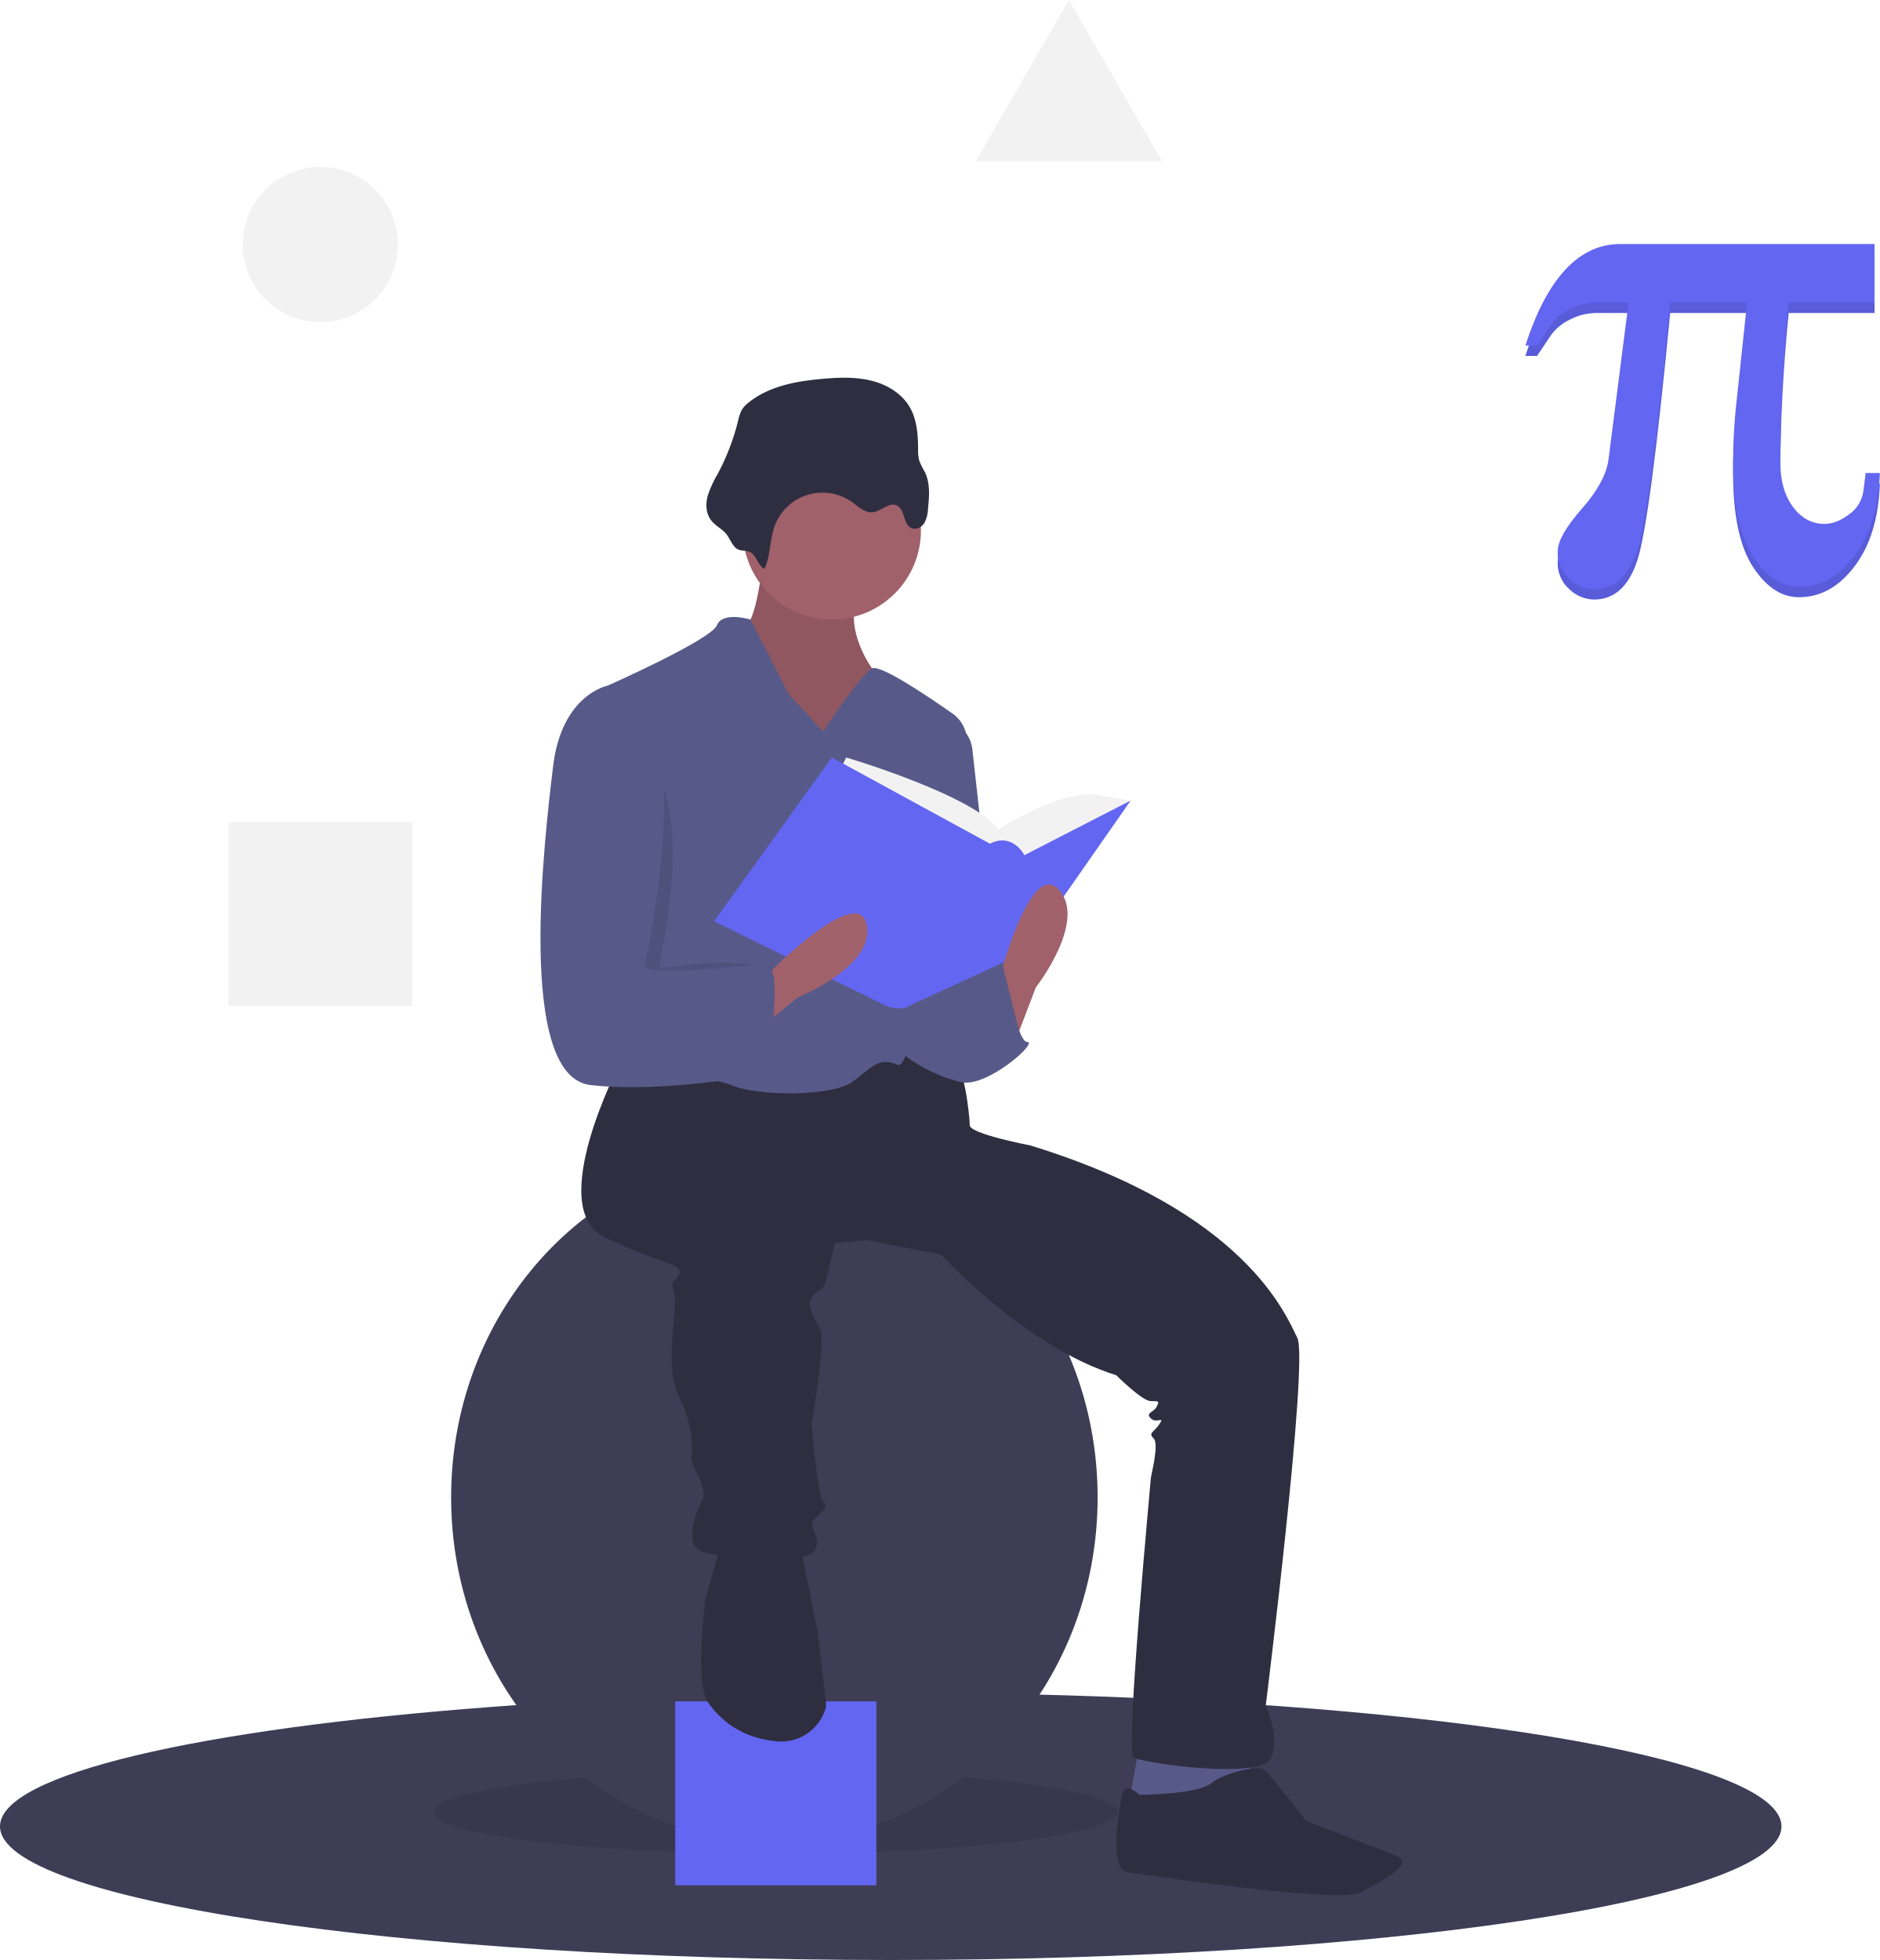
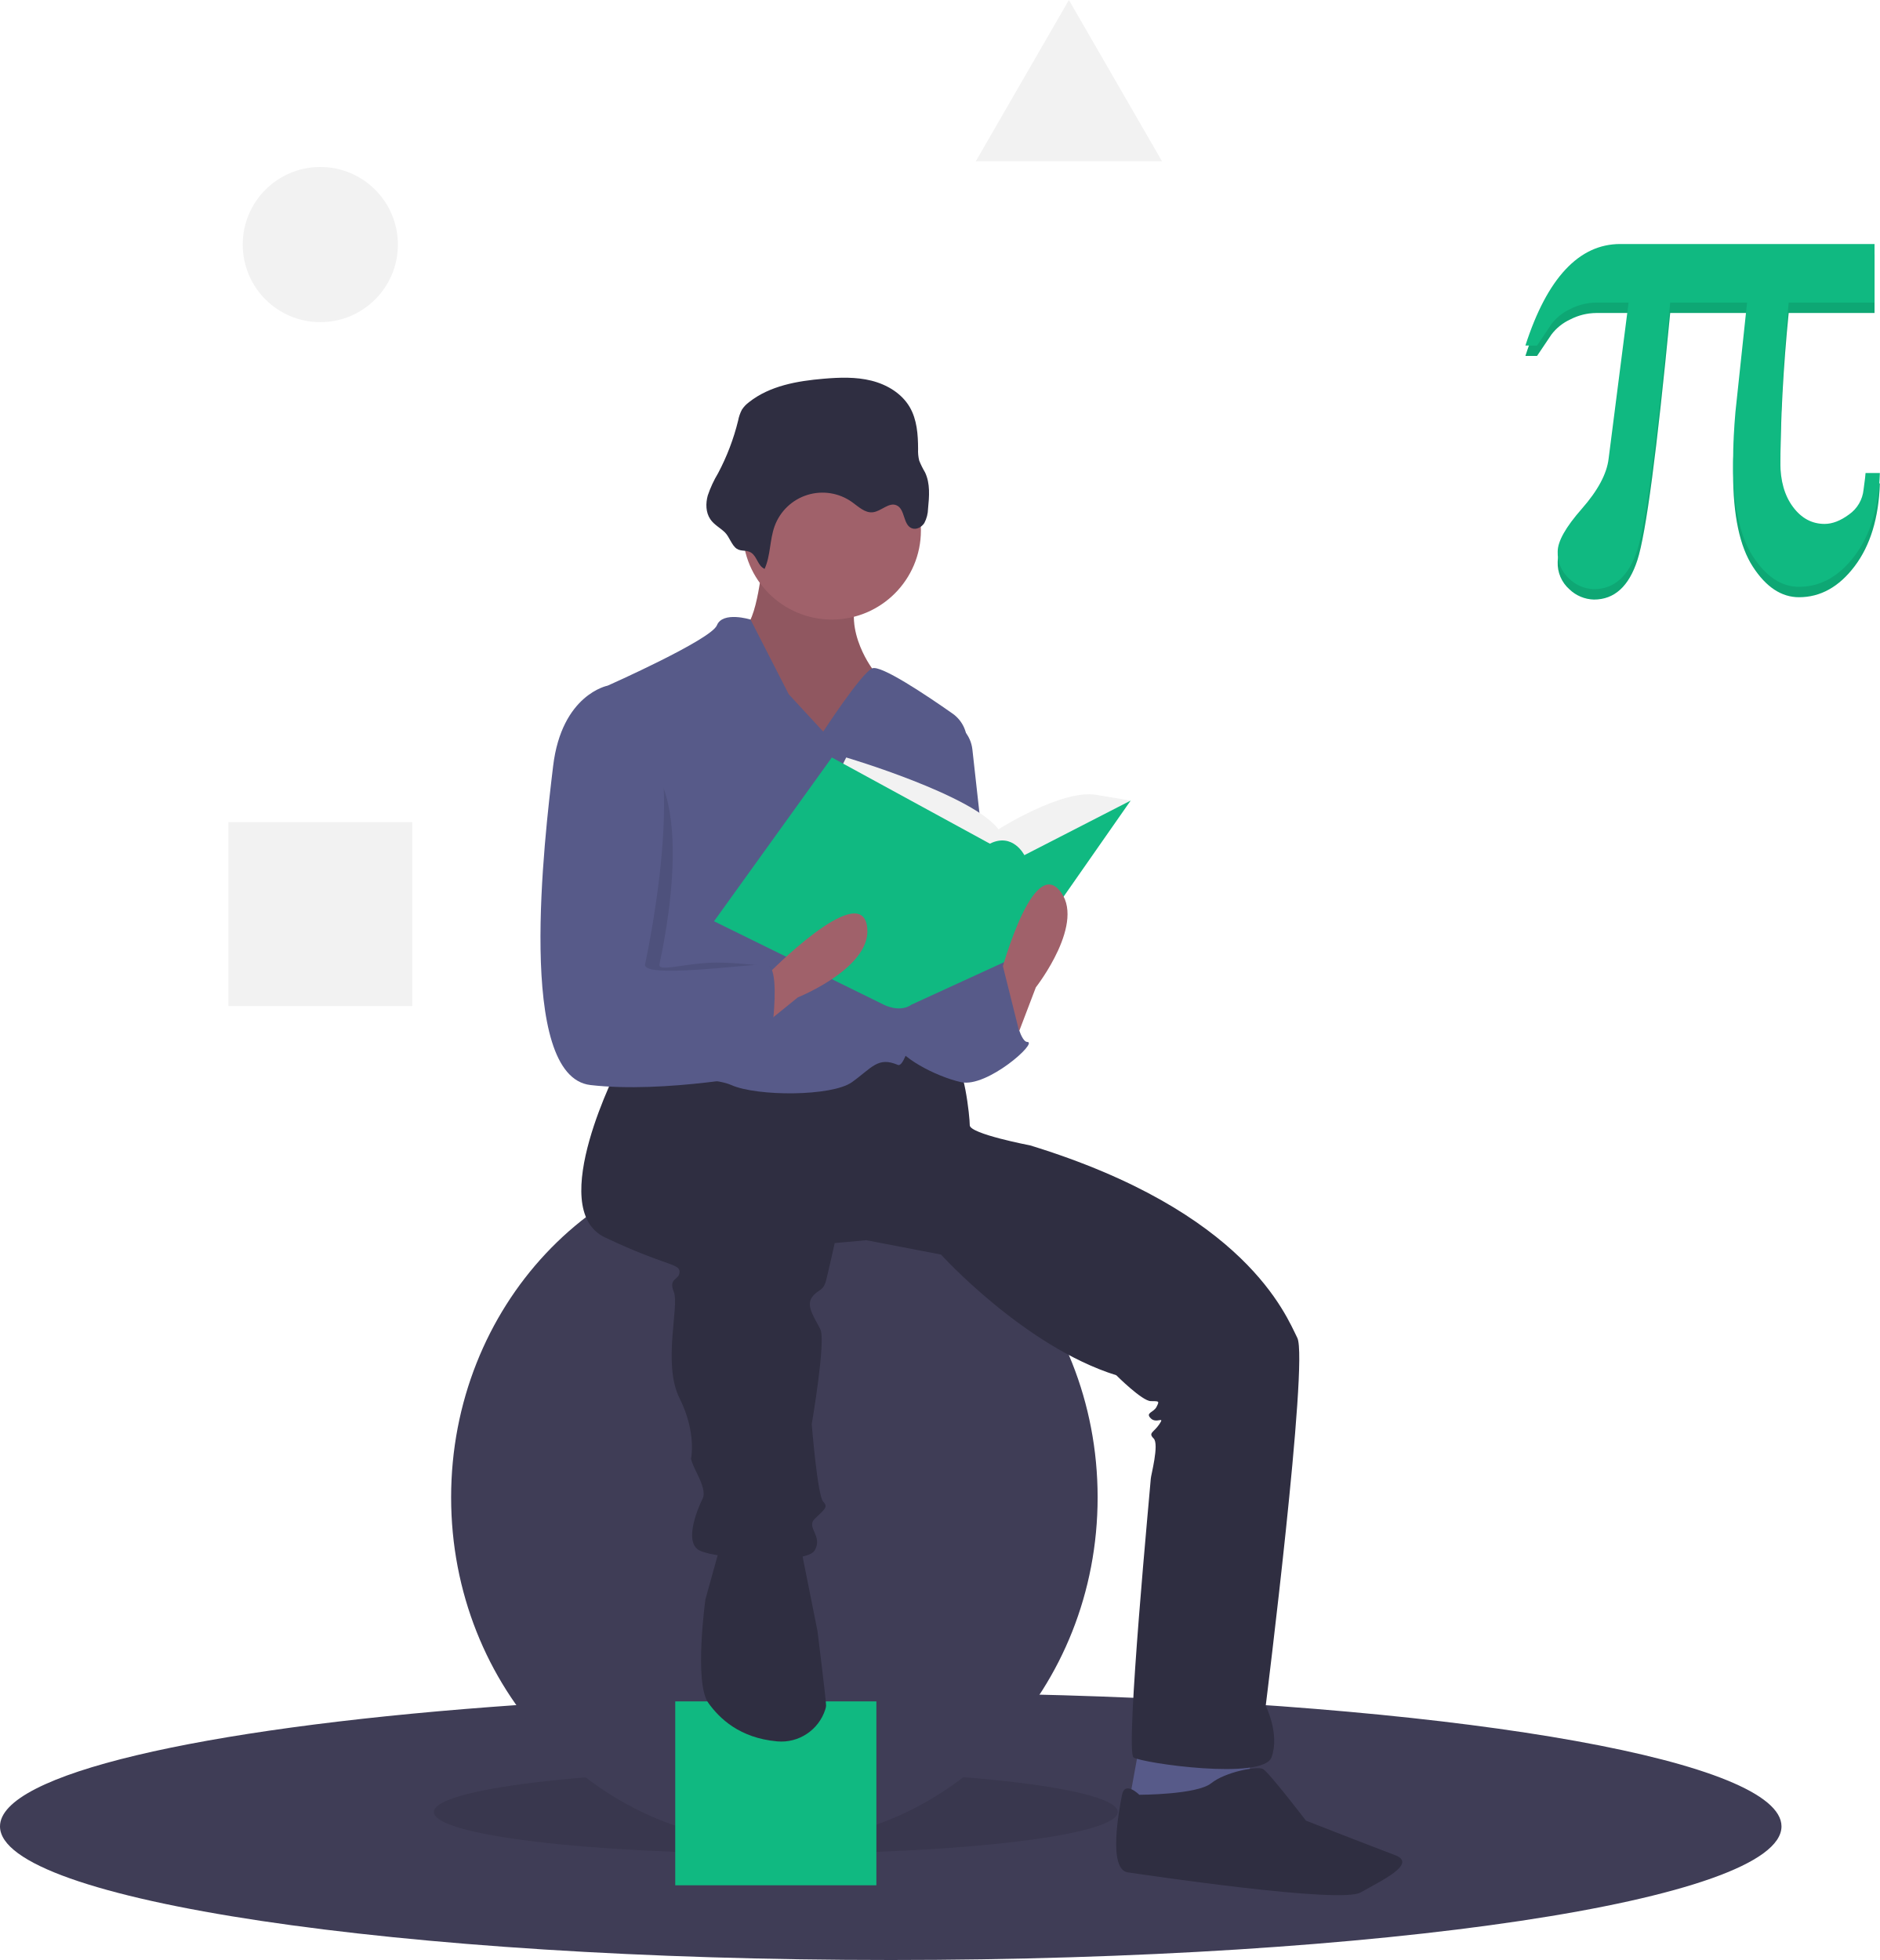
<svg xmlns="http://www.w3.org/2000/svg" data-name="Layer 1" viewBox="0 0 654.237 682.114">
  <path d="M892.882,744.557c0,25.68-138.79,46.5-310,46.5s-310-20.82-310-46.5c0-18.18,69.57-33.93,170.96-41.57,41.81-3.16,89.05-4.93,139.04-4.93,20.55,0,40.63.3,60.05.87C785.402,703.127,892.882,721.957,892.882,744.557Z" transform="translate(-272.8817 -108.9432)" fill="#3f3d56" />
  <ellipse cx="270" cy="630.614" rx="119" ry="14.5" opacity="0.1" />
  <ellipse cx="269.5" cy="521.114" rx="112.5" ry="120" fill="#3f3d56" />
-   <rect x="235" y="592.114" width="70" height="64" fill="#6366f1" />
+   <rect x="235" y="592.114" width="70" height="64" fill="#10b981" />
  <polygon points="396.5 607.614 392.5 629.614 418.5 633.614 435.5 623.614 434.5 607.614 396.5 607.614" fill="#575a89" />
  <path d="M538.382,303.557s-2,23-7,24,11,41,11,41h24l19-5-9-22s-12-16-3-29S538.382,303.557,538.382,303.557Z" transform="translate(-272.8817 -108.9432)" fill="#a0616a" />
  <path d="M538.382,303.557s-2,23-7,24,11,41,11,41h24l19-5-9-22s-12-16-3-29S538.382,303.557,538.382,303.557Z" transform="translate(-272.8817 -108.9432)" opacity="0.1" />
  <path d="M488.382,479.557s-26,50-5,60,26,9,26,12-4,2-2,7-4,25,2,37,4,21,4,21,0,1,2,5,3,7,2,9-7,15-1,18,37,5,40,0-3-8,0-11,5-4,3-6-4-27-4-27,5-29,3-33-5-8-3-11,4-2,5-6,3-13,3-13l11-1,26,5s29,32,61,42c0,0,9,9,12,9s3,0,2,2-4,2-2,4,5-1,3,2-4,3-2,5-1,13-1,14-9,95-6,97,45,8,48,0-2-18-2-18,15-120,11-128-18-44-93-67c0,0-21-4-21-7s-2-22-6-23-27-2-27-2l-29,9-40-7Z" transform="translate(-272.8817 -108.9432)" fill="#2f2e41" />
  <path d="M523.382,647.557l-5,18s-4,29,1,36c3.927,5.498,10.94,12.231,23.944,13.412a16.071,16.071,0,0,0,16.779-11.118,5.007,5.007,0,0,0,.277-1.294c0-2-3-26-3-26l-5-25-1-7Z" transform="translate(-272.8817 -108.9432)" fill="#2f2e41" />
  <path d="M669.382,733.557s-5-5-6,0-5,26,2,27,74,11,81,7,20-10,12-13-31-12-31-12-13-17-15-18-13,1-18,5S669.382,733.557,669.382,733.557Z" transform="translate(-272.8817 -108.9432)" fill="#2f2e41" />
  <circle cx="289.5" cy="184.614" r="31" fill="#a0616a" />
  <path d="M559.382,363.557l-12-13-13.301-26s-9.699-3-11.699,2-38,21-38,21,9,84,5,92-11,40-5,43,34,0,43,4,35,4,42-1,9-9,16-6c5.959,2.554,19.891-84.761,23.902-110.781a11.844,11.844,0,0,0-4.908-11.51c-8.973-6.294-25.133-17.14-27.994-15.709C572.382,343.557,559.382,363.557,559.382,363.557Z" transform="translate(-272.8817 -108.9432)" fill="#575a89" />
  <path d="M602.382,359.557h0a11.86,11.86,0,0,1,8.911,10.196l8.089,72.804s-20,43-30,14S602.382,359.557,602.382,359.557Z" transform="translate(-272.8817 -108.9432)" fill="#575a89" />
  <path d="M600.382,449.557l22-6s4,28,8,28-14,16-23,14-22-9-23-14,9-26,9-26Z" transform="translate(-272.8817 -108.9432)" fill="#575a89" />
  <path d="M538.98,306.93c2.108-4.648,1.742-10.07,3.485-14.867a17.727,17.727,0,0,1,26.953-8.381c2.242,1.598,4.489,3.844,7.226,3.539,2.947-.329,5.575-3.616,8.284-2.411,3.003,1.335,2.192,6.717,5.234,7.96,1.601.654,3.494-.353,4.417-1.816a11.225,11.225,0,0,0,1.286-4.976c.42-4.265.799-8.779-1.051-12.645a30.289,30.289,0,0,1-2.028-4.09,13.994,13.994,0,0,1-.386-4.034c-.017-5.013-.383-10.242-2.906-14.574-2.8-4.807-7.974-7.881-13.373-9.222s-11.055-1.136-16.598-.666c-9.163.776-18.719,2.439-25.939,8.135a10.147,10.147,0,0,0-2.493,2.62,13.525,13.525,0,0,0-1.328,3.841,79.45,79.45,0,0,1-6.968,18.277,39.656,39.656,0,0,0-3.595,7.765c-.766,2.754-.714,5.893.889,8.261,1.305,1.927,3.391,2.955,5.029,4.53,1.624,1.561,2.384,4.564,4.183,5.747,1.57,1.032,3.451.304,5.053,1.398C536.41,302.725,536.558,305.804,538.98,306.93Z" transform="translate(-272.8817 -108.9432)" fill="#2f2e41" />
  <path d="M564.382,378.557l3-6s44,13,53,25c0,0,22-14,34-12l12,2-37,33-47-4Z" transform="translate(-272.8817 -108.9432)" fill="#f2f2f2" />
-   <path d="M562.382,372.557l-41,57,59,29s5.516,3,9.758,0l39.242-18,37-53-37,19s-4-8-12-4Z" transform="translate(-272.8817 -108.9432)" fill="#6366f1" />
+   <path d="M562.382,372.557l-41,57,59,29s5.516,3,9.758,0l39.242-18,37-53-37,19s-4-8-12-4Z" transform="translate(-272.8817 -108.9432)" fill="#10b981" />
  <path d="M625.382,473.557l8-21s18-23,8-34-21,32-21,32Z" transform="translate(-272.8817 -108.9432)" fill="#a0616a" />
  <path d="M533.079,470.206l17.456-14.152s27.11-10.865,23.979-25.397-34.221,17.145-34.221,17.145Z" transform="translate(-272.8817 -108.9432)" fill="#a0616a" />
  <path d="M489.882,369.057h-1s-15.5-18.5-18.5,6.5-13,108,13,111,44.5-12.5,44.5-12.5,19-29,12-29c-3.387,0-12.598-1.521-21-1-8.963.556-17.016,3.081-16.5.5C503.382,439.557,517.882,376.057,489.882,369.057Z" transform="translate(-272.8817 -108.9432)" opacity="0.1" />
  <path d="M488.382,349.557l-4-2s-16,3-19,28-13,108,13,111,61-4,61-4,7-38,0-38-43,5-42,0S516.382,356.557,488.382,349.557Z" transform="translate(-272.8817 -108.9432)" fill="#575a89" />
  <polygon points="338 353.114 349.027 336.213 356 364.114 338 372.114 338 353.114" fill="#575a89" />
  <circle cx="111.473" cy="85.114" r="27" fill="#f2f2f2" />
  <rect x="79.473" y="286.114" width="64" height="64" fill="#f2f2f2" />
  <polygon points="372 0 388.199 28.057 404.397 56.114 372 56.114 339.603 56.114 355.801 28.057 372 0" fill="#f2f2f2" />
-   <path d="M927.118,277.172q-.581,17.955-8.745,28.784-8.166,10.829-19.401,10.83-9.152,0-16.042-10.599-6.893-10.598-6.892-32.606,0-4.865.232-9.266.231-4.401.579-8.34l4.054-38.108H854.145Q847.196,290.145,842.736,303.871q-4.46,13.726-15.116,13.726a12.78,12.78,0,0,1-8.572-3.591,12.064,12.064,0,0,1-4.054-9.498q0-5.326,8.398-14.884,8.397-9.556,9.324-17.432l6.95-54.324H828.431a19.911,19.911,0,0,0-9.093,2.259,17.156,17.156,0,0,0-6.545,5.27l-4.981,7.413H803.759q5.674-17.605,13.958-26.467,8.28-8.861,19.054-8.861H925.265v20.386H895.381q-1.39,13.9-2.143,27.799-.755,13.9-.753,27.915,0,9.499,4.402,15.405,4.401,5.907,11.004,5.907,4.053,0,8.513-3.301a11.97,11.97,0,0,0,5.039-8.629q.348-2.547.521-3.996.174-1.447.174-1.795Z" transform="translate(-272.8817 -108.9432)" fill="#6366f1" />
+   <path d="M927.118,277.172q-.581,17.955-8.745,28.784-8.166,10.829-19.401,10.83-9.152,0-16.042-10.599-6.893-10.598-6.892-32.606,0-4.865.232-9.266.231-4.401.579-8.34l4.054-38.108H854.145Q847.196,290.145,842.736,303.871q-4.46,13.726-15.116,13.726a12.78,12.78,0,0,1-8.572-3.591,12.064,12.064,0,0,1-4.054-9.498q0-5.326,8.398-14.884,8.397-9.556,9.324-17.432l6.95-54.324H828.431a19.911,19.911,0,0,0-9.093,2.259,17.156,17.156,0,0,0-6.545,5.27l-4.981,7.413H803.759q5.674-17.605,13.958-26.467,8.28-8.861,19.054-8.861H925.265v20.386H895.381q-1.39,13.9-2.143,27.799-.755,13.9-.753,27.915,0,9.499,4.402,15.405,4.401,5.907,11.004,5.907,4.053,0,8.513-3.301a11.97,11.97,0,0,0,5.039-8.629q.348-2.547.521-3.996.174-1.447.174-1.795Z" transform="translate(-272.8817 -108.9432)" fill="#10b981" />
  <path d="M927.118,277.172q-.581,17.955-8.745,28.784-8.166,10.829-19.401,10.83-9.152,0-16.042-10.599-6.893-10.598-6.892-32.606,0-4.865.232-9.266.231-4.401.579-8.34l4.054-38.108H854.145Q847.196,290.145,842.736,303.871q-4.46,13.726-15.116,13.726a12.78,12.78,0,0,1-8.572-3.591,12.064,12.064,0,0,1-4.054-9.498q0-5.326,8.398-14.884,8.397-9.556,9.324-17.432l6.95-54.324H828.431a19.911,19.911,0,0,0-9.093,2.259,17.156,17.156,0,0,0-6.545,5.27l-4.981,7.413H803.759q5.674-17.605,13.958-26.467,8.28-8.861,19.054-8.861H925.265v20.386H895.381q-1.39,13.9-2.143,27.799-.755,13.9-.753,27.915,0,9.499,4.402,15.405,4.401,5.907,11.004,5.907,4.053,0,8.513-3.301a11.97,11.97,0,0,0,5.039-8.629q.348-2.547.521-3.996.174-1.447.174-1.795Z" transform="translate(-272.8817 -108.9432)" opacity="0.1" />
-   <path d="M927.118,273.553q-.581,17.955-8.745,28.784-8.166,10.829-19.401,10.83-9.152,0-16.042-10.599-6.893-10.598-6.892-32.606,0-4.865.232-9.266.231-4.401.579-8.34l4.054-38.108H854.145Q847.196,286.526,842.736,300.252q-4.46,13.726-15.116,13.726a12.78,12.78,0,0,1-8.572-3.591,12.064,12.064,0,0,1-4.054-9.498q0-5.326,8.398-14.884,8.397-9.556,9.324-17.432l6.95-54.324H828.431a19.911,19.911,0,0,0-9.093,2.259,17.156,17.156,0,0,0-6.545,5.27l-4.981,7.413H803.759q5.674-17.605,13.958-26.467,8.28-8.861,19.054-8.861H925.265v20.386H895.381q-1.39,13.9-2.143,27.799-.755,13.9-.753,27.915,0,9.499,4.402,15.405,4.401,5.907,11.004,5.907,4.053,0,8.513-3.301a11.97,11.97,0,0,0,5.039-8.629q.348-2.547.521-3.996.174-1.447.174-1.795Z" transform="translate(-272.8817 -108.9432)" fill="#6366f1" />
+   <path d="M927.118,273.553q-.581,17.955-8.745,28.784-8.166,10.829-19.401,10.83-9.152,0-16.042-10.599-6.893-10.598-6.892-32.606,0-4.865.232-9.266.231-4.401.579-8.34l4.054-38.108H854.145Q847.196,286.526,842.736,300.252q-4.46,13.726-15.116,13.726a12.78,12.78,0,0,1-8.572-3.591,12.064,12.064,0,0,1-4.054-9.498q0-5.326,8.398-14.884,8.397-9.556,9.324-17.432l6.95-54.324H828.431a19.911,19.911,0,0,0-9.093,2.259,17.156,17.156,0,0,0-6.545,5.27l-4.981,7.413H803.759q5.674-17.605,13.958-26.467,8.28-8.861,19.054-8.861H925.265v20.386H895.381q-1.39,13.9-2.143,27.799-.755,13.9-.753,27.915,0,9.499,4.402,15.405,4.401,5.907,11.004,5.907,4.053,0,8.513-3.301a11.97,11.97,0,0,0,5.039-8.629q.348-2.547.521-3.996.174-1.447.174-1.795Z" transform="translate(-272.8817 -108.9432)" fill="#10b981" />
</svg>
